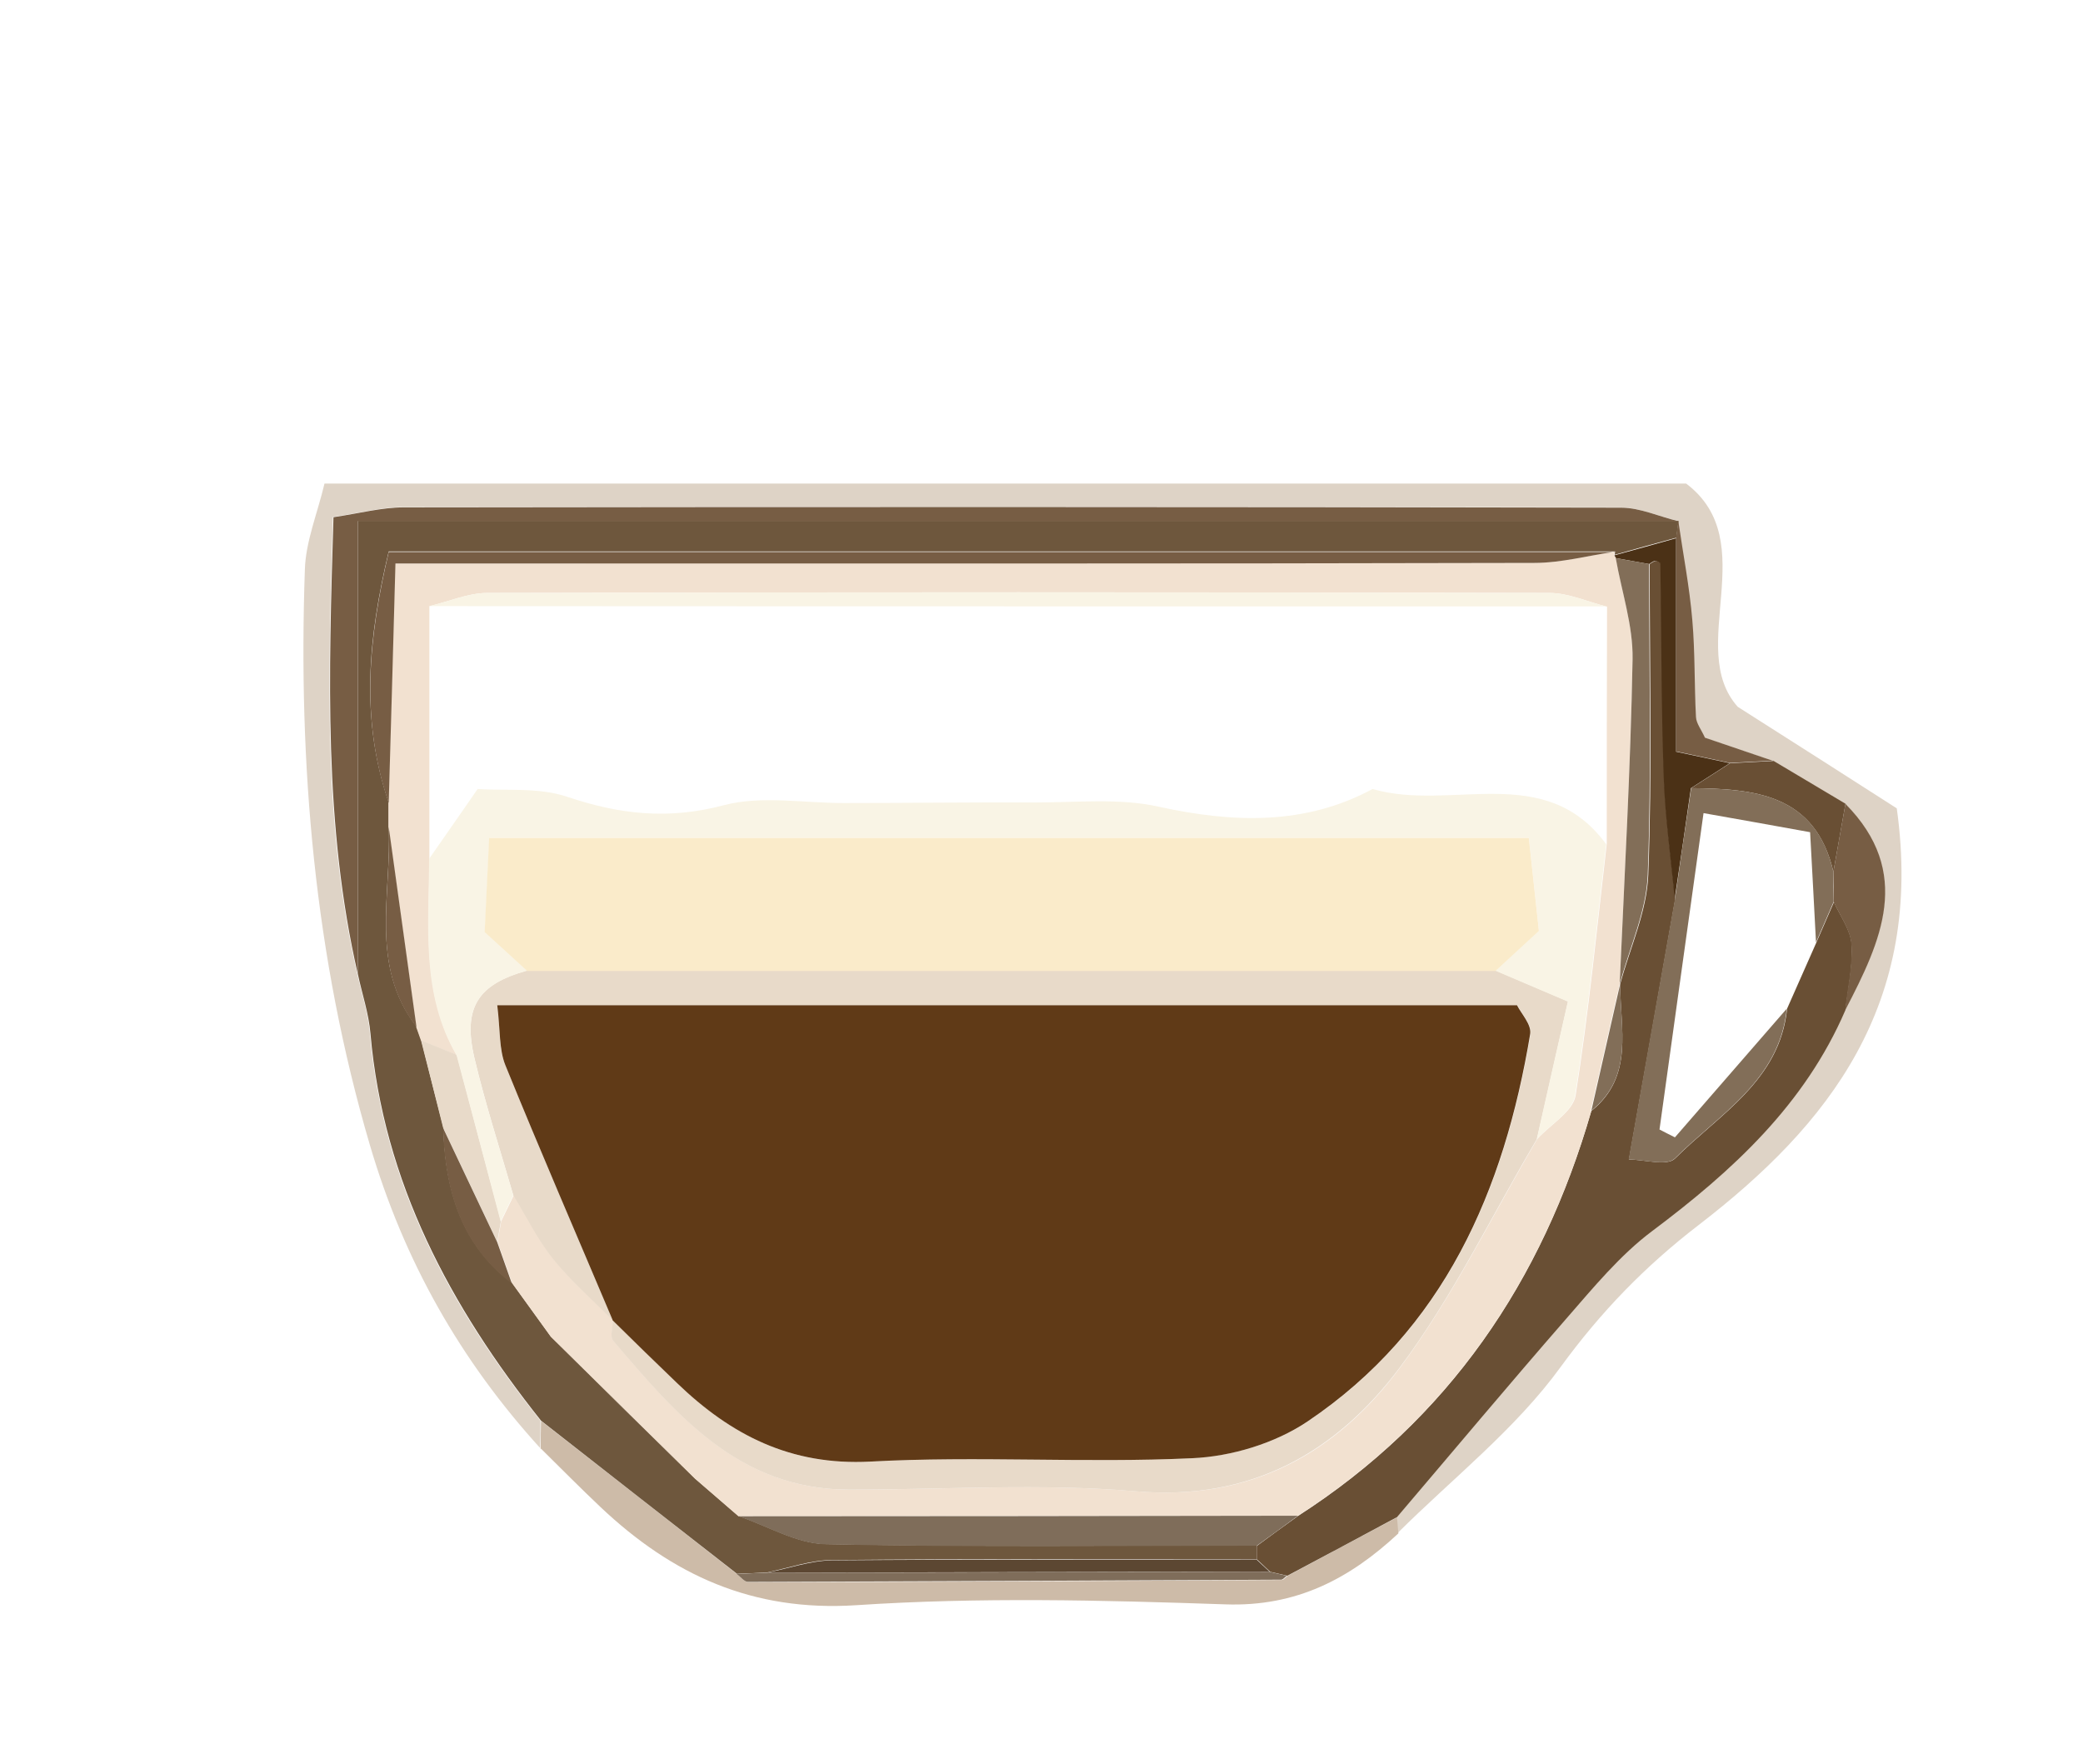
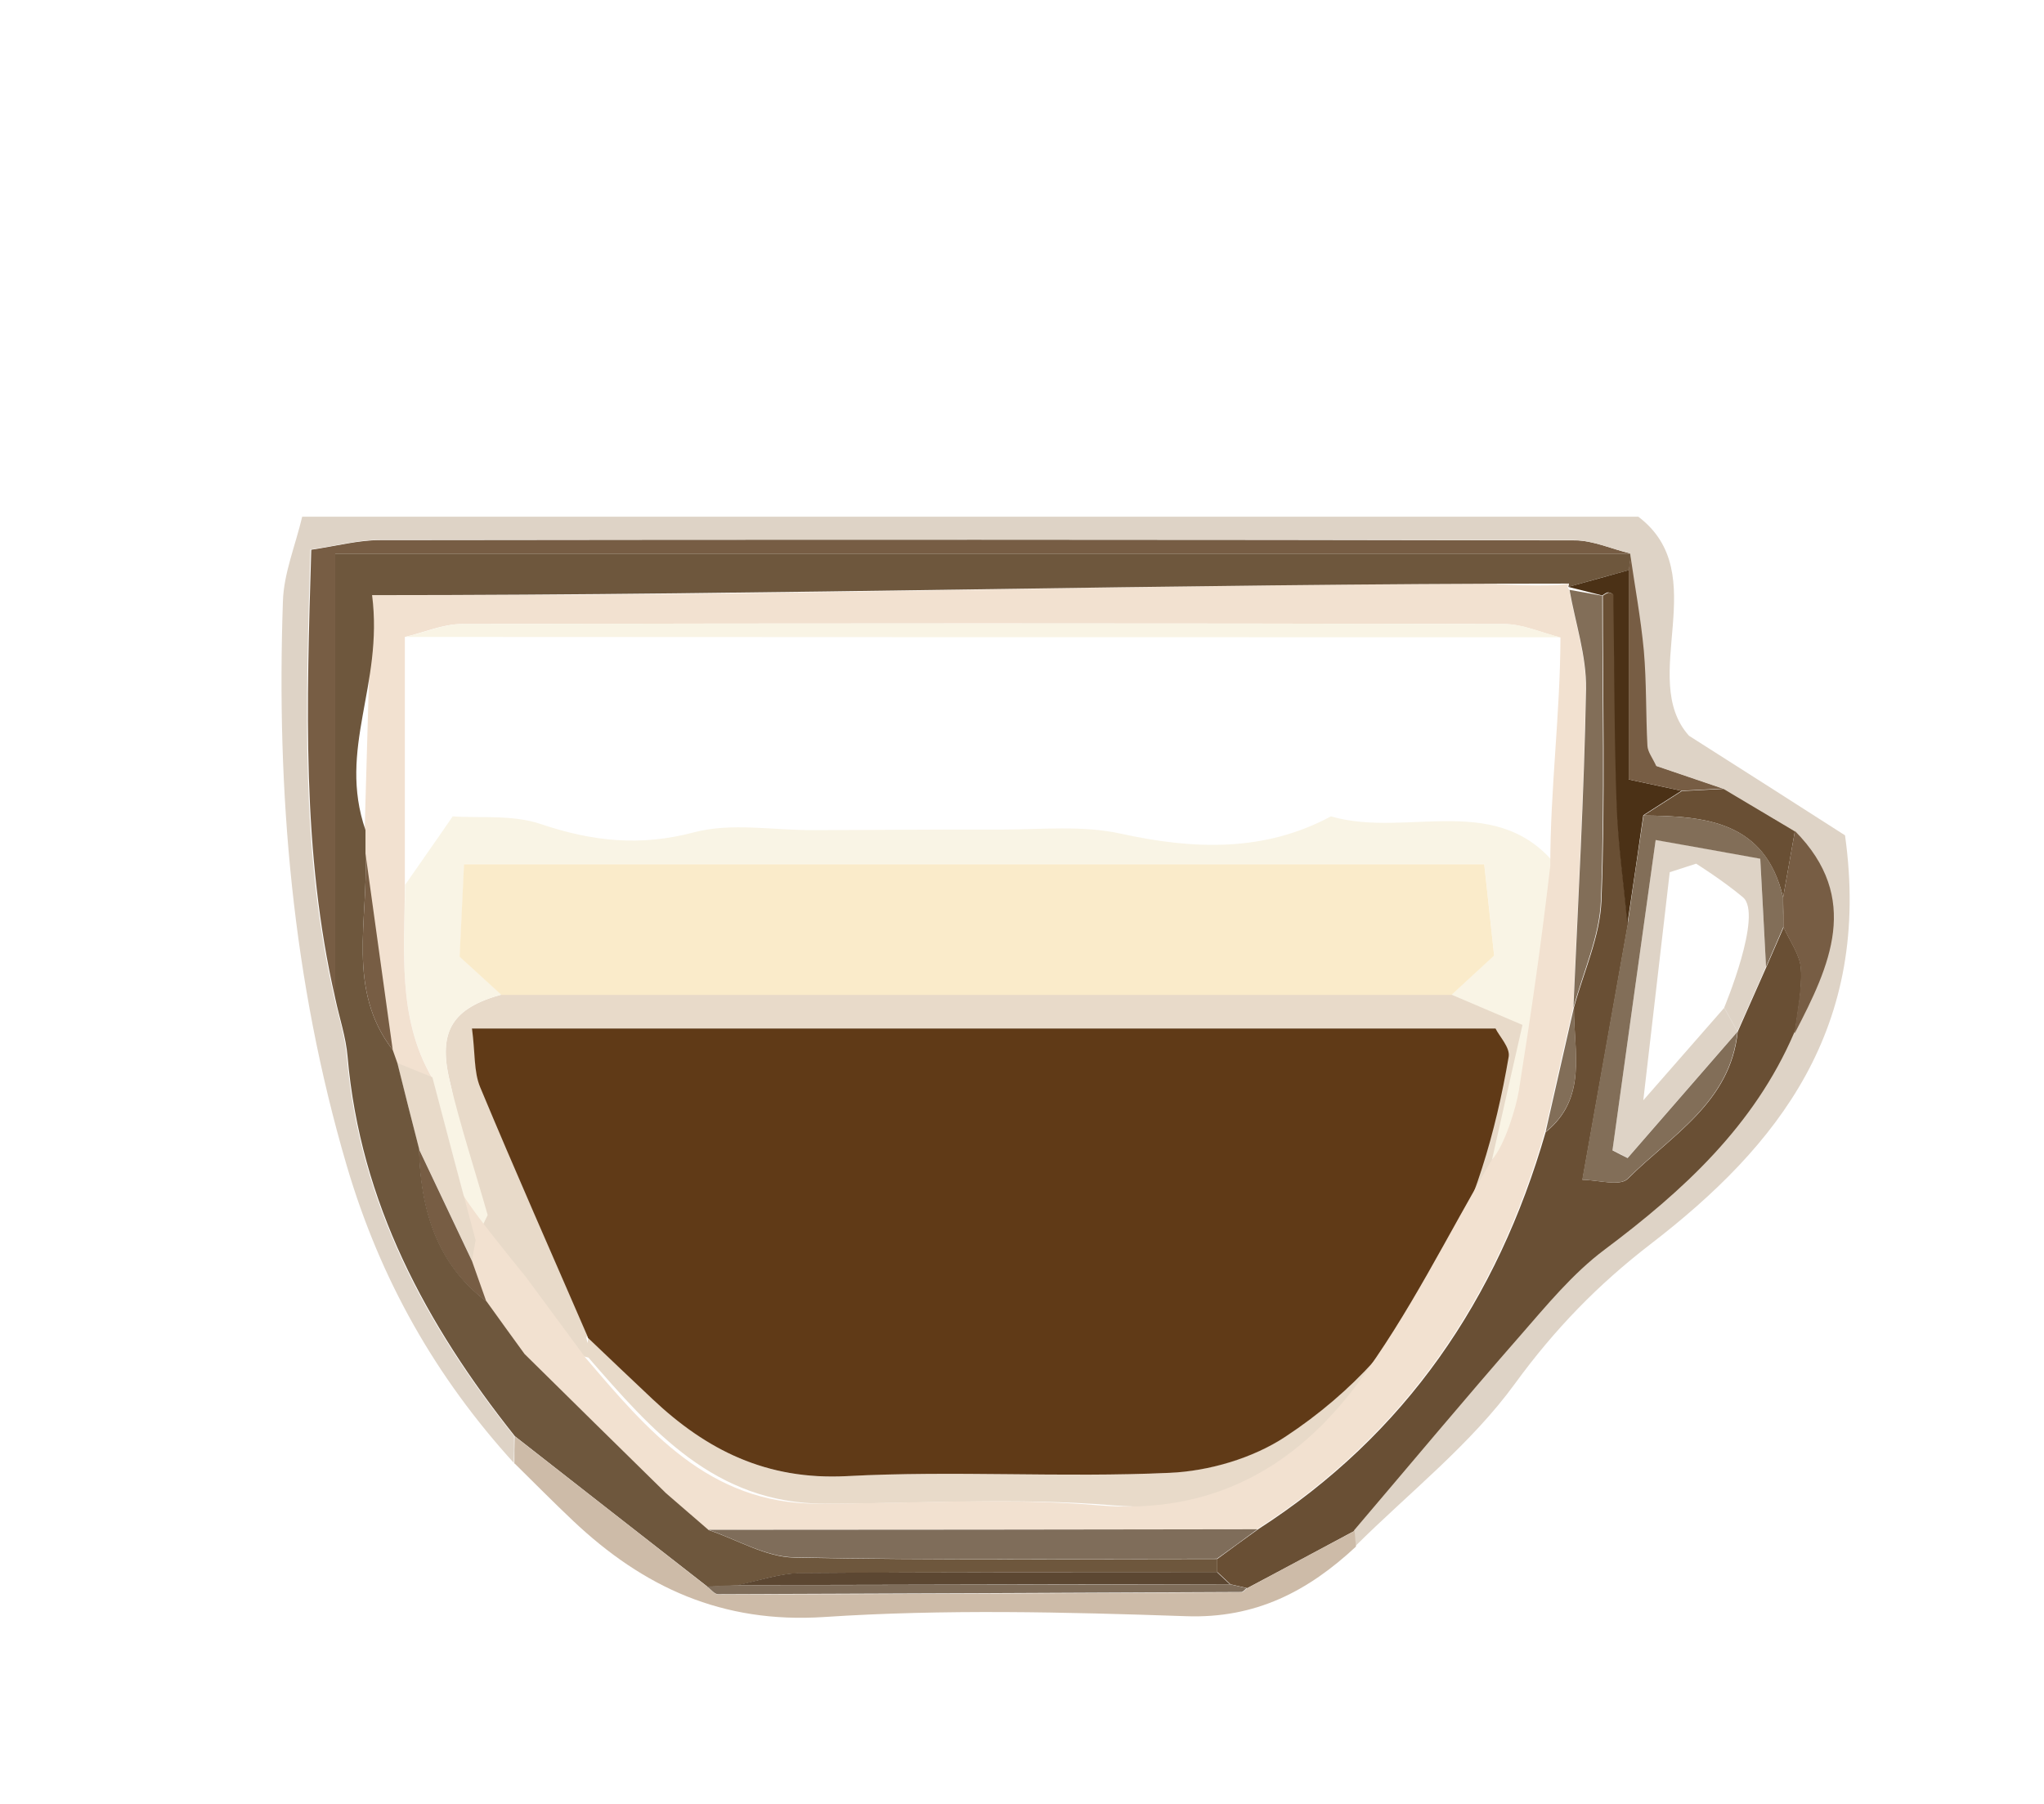
- <svg xmlns="http://www.w3.org/2000/svg" id="Layer_2" viewBox="0 0 74.27 62.88">
+ <svg xmlns="http://www.w3.org/2000/svg" id="Layer_2" viewBox="0 0 74.27 65.55">
  <defs>
    <style>
      .cls-1 {
        fill: none;
      }

      .cls-2 {
        fill: #faebca;
      }

      .cls-3 {
        fill: #603a17;
      }

      .cls-4 {
        fill: #826e58;
      }

      .cls-5 {
        fill: #694f34;
      }

      .cls-6 {
        fill: #cdbba8;
      }

      .cls-7 {
        fill: #e8dac9;
      }

      .cls-8 {
        fill: #ded3c6;
      }

      .cls-9 {
        fill: #775d44;
      }

      .cls-10 {
        fill: #6e573d;
      }

      .cls-11 {
        fill: #5c4732;
      }

      .cls-12 {
        fill: #4b3116;
      }

      .cls-13 {
        fill: #7f6d5a;
      }

      .cls-14 {
        fill: #f9f4e5;
      }

      .cls-15 {
        fill: #f2e1d0;
      }
    </style>
  </defs>
  <g id="Layer_1-2" data-name="Layer_1">
-     <rect class="cls-1" width="74.27" height="62.88" />
    <g>
-       <path class="cls-8" d="M19.28,51.65c-2.86-3.14-4.87-6.68-6.09-10.82-1.98-6.74-2.56-13.57-2.32-20.52.03-1.01.45-2.01.7-3.07h48.55c2.75,2.08-.03,5.87,1.84,7.96,2.16,1.37,4.06,2.59,5.67,3.62.98,7-2.43,11.29-7.07,14.86-1.91,1.47-3.48,3.09-4.91,5.05-1.61,2.22-3.85,3.97-5.81,5.92-.02-.19-.03-.38-.05-.57,2.01-2.36,4-4.75,6.04-7.08.96-1.1,1.91-2.26,3.06-3.12,2.87-2.15,5.44-4.51,6.89-7.88,1.28-2.45,2.43-4.89,0-7.34-.86-.51-1.71-1.02-2.57-1.53-.82-.28-1.65-.56-2.44-.83-.13-.29-.31-.51-.32-.74-.06-1.15-.03-2.3-.13-3.45-.11-1.18-.33-2.36-.5-3.54h0c-.68-.16-1.36-.47-2.04-.48-14.47-.03-28.94-.03-43.41-.01-.78,0-1.56.22-2.5.35-.17,5.63-.36,10.99.87,16.3.16.71.39,1.41.45,2.13.46,5.29,2.84,9.73,6.08,13.79,0,.33,0,.66-.01.99Z" />
-       <path class="cls-6" d="M19.28,51.65c0-.33,0-.66.01-.99,2.33,1.82,4.67,3.64,7,5.47.13.1.26.28.4.28,6.34-.01,12.67-.04,19.01-.08.07,0,.13-.09.2-.14,1.3-.7,2.61-1.4,3.91-2.09.02.19.03.38.05.57-1.74,1.62-3.64,2.62-6.17,2.53-4.38-.15-8.79-.26-13.16.03-3.7.24-6.56-1.08-9.12-3.5-.72-.68-1.41-1.38-2.11-2.07Z" />
-       <path class="cls-10" d="M26.29,56.12c-2.33-1.82-4.67-3.64-7-5.47-3.23-4.06-5.62-8.5-6.08-13.79-.06-.72-.3-1.42-.45-2.13v-16.16h47.09,0c-.03.2-.05.4-.08.6-.73.2-1.46.4-2.2.61l.02-.12H13.86c-.73,3.06-1.02,5.98,0,8.95,0,.28,0,.57,0,.85.11,2.41-.7,4.95.99,7.14.06.16.11.32.17.48.26,1.04.52,2.08.79,3.12.06,2.56.85,4.33,2.45,5.54.46.64.92,1.28,1.38,1.91,1.71,1.69,3.42,3.37,5.14,5.06.52.45,1.03.89,1.55,1.34,1.04.35,2.07.98,3.11,1,5.12.1,10.25.05,15.37.05,0,.16,0,.33,0,.49-5.04,0-10.09-.02-15.13.03-.77,0-1.55.28-2.32.44-.36.02-.71.04-1.07.05Z" />
-       <path class="cls-5" d="M44.81,55.61c0-.16,0-.33,0-.49.49-.36.98-.72,1.47-1.07,5.37-3.45,8.71-8.37,10.46-14.44,1.54-1.24,1.02-2.94,1.03-4.53h0c.35-1.29.95-2.58,1-3.89.14-3.69.05-7.39.05-11.08.07-.04.14-.1.22-.11.06,0,.18.06.18.1.04,2.54.04,5.09.12,7.63.05,1.44.25,2.88.39,4.33-.53,2.97-1.05,5.94-1.65,9.28.55,0,1.37.25,1.65-.04,1.58-1.58,3.73-2.77,3.99-5.34.35-.78.69-1.57,1.04-2.35.21-.48.42-.97.63-1.45.22.5.6,1,.63,1.51.05.77-.13,1.56-.22,2.34-1.45,3.37-4.02,5.73-6.89,7.88-1.15.86-2.1,2.02-3.06,3.12-2.04,2.34-4.03,4.72-6.04,7.08-1.3.7-2.61,1.4-3.91,2.09-.2-.05-.41-.09-.61-.14-.16-.15-.31-.29-.47-.44Z" />
-       <path class="cls-9" d="M59.85,18.58H12.76v16.16c-1.22-5.31-1.04-10.67-.87-16.3.94-.14,1.72-.35,2.5-.35,14.47-.02,28.94-.02,43.41.01.68,0,1.36.32,2.04.48Z" />
-       <path class="cls-9" d="M65.79,36c.08-.78.27-1.57.22-2.34-.04-.52-.41-1.01-.63-1.51,0-.36,0-.71-.01-1.07.14-.81.29-1.62.43-2.42,2.42,2.45,1.27,4.9,0,7.34Z" />
-       <path class="cls-5" d="M65.8,28.66c-.14.81-.29,1.62-.43,2.42-.65-2.77-2.81-2.96-5.07-2.98.46-.3.93-.59,1.39-.89.52-.03,1.03-.05,1.55-.08.86.51,1.71,1.02,2.57,1.53Z" />
-       <path class="cls-9" d="M63.23,27.12c-.52.03-1.03.05-1.55.08-.6-.13-1.21-.26-1.92-.41v-7.61c.03-.2.05-.41.08-.61.17,1.18.4,2.35.5,3.54.1,1.14.07,2.3.13,3.45.01.23.19.45.32.74.79.27,1.62.55,2.44.83Z" />
-       <path class="cls-13" d="M45.27,56.04c.2.05.41.09.61.14-.07.05-.13.14-.2.14-6.33.03-12.67.06-19.01.08-.13,0-.26-.18-.4-.28.36-.02.71-.04,1.07-.05,5.97,0,11.95-.02,17.92-.03Z" />
-       <path class="cls-15" d="M56.74,39.6c-1.75,6.07-5.09,10.99-10.46,14.44-6.65,0-13.3.01-19.95.02-.52-.45-1.03-.89-1.55-1.34-1.71-1.69-3.42-3.37-5.14-5.06-.46-.64-.92-1.28-1.38-1.91-.17-.49-.35-.98-.52-1.47.04-.25.09-.49.13-.74.15-.31.3-.62.45-.93.47.77.87,1.59,1.43,2.29.63.79,1.41,1.46,2.12,2.18h-.01c0,.24-.11.58.01.72,2.25,2.64,4.49,5.31,8.41,5.31,3.42,0,6.85-.23,10.24.06,4.1.35,7.13-1.37,9.39-4.4,1.89-2.53,3.29-5.43,4.9-8.16.47-.52,1.28-.98,1.37-1.56.47-2.97.76-5.97,1.11-8.96,0-2.82,0-5.64.01-8.46-.69-.17-1.37-.49-2.06-.49-12.62-.03-25.24-.03-37.86,0-.69,0-1.38.31-2.07.47h0c0,2.84,0,5.67,0,8.5,0,.17,0,.33,0,.5,0,2.38-.29,4.81.98,7.01l-1.28-.52c-.06-.16-.11-.32-.17-.48-.33-2.38-.66-4.76-.99-7.14,0-.28,0-.57,0-.85.08-2.77.16-5.55.24-8.54,1.36,0,2.26,0,3.16,0,12.48,0,24.96,0,37.44-.02.96,0,1.92-.26,2.88-.4,0,0-.02.12-.02.12l.06.1c.21,1.2.62,2.41.6,3.6-.07,3.87-.29,7.73-.46,11.59h0c-.34,1.49-.69,3-1.03,4.51Z" />
-       <path class="cls-9" d="M57.58,19.67c-.96.14-1.92.4-2.88.4-12.48.03-24.96.02-37.44.02-.9,0-1.8,0-3.16,0-.08,2.99-.16,5.76-.24,8.54-1.02-2.97-.72-5.9,0-8.95,14.77,0,29.25,0,43.72,0Z" />
-       <path class="cls-13" d="M26.33,54.06c6.65,0,13.3-.01,19.95-.02-.49.36-.98.72-1.47,1.07-5.12,0-10.25.06-15.37-.05-1.04-.02-2.08-.65-3.11-1Z" />
-       <path class="cls-11" d="M45.27,56.04c-5.97,0-11.95.02-17.92.03.77-.15,1.55-.43,2.32-.44,5.04-.04,10.09-.02,15.13-.03.16.15.31.29.47.44Z" />
-       <path class="cls-12" d="M59.76,19.19v7.61c.71.15,1.32.28,1.92.41-.46.3-.93.59-1.39.89-.19,1.32-.38,2.64-.58,3.96-.13-1.44-.34-2.88-.39-4.33-.09-2.54-.08-5.09-.12-7.63,0-.04-.12-.1-.18-.1-.08,0-.15.07-.22.11-.39-.07-.79-.14-1.18-.21l-.06-.1c.73-.2,1.46-.4,2.2-.61Z" />
-       <path class="cls-7" d="M17.86,43.54c-.04.25-.09.49-.13.74-.64-1.36-1.29-2.71-1.93-4.07-.26-1.04-.52-2.08-.79-3.12l1.28.52c.52,1.97,1.04,3.95,1.57,5.92Z" />
-       <path class="cls-7" d="M19.64,47.67c1.71,1.69,3.42,3.37,5.14,5.06-1.71-1.69-3.42-3.37-5.14-5.06Z" />
-       <path class="cls-9" d="M13.86,29.48c.33,2.38.66,4.76.99,7.14-1.69-2.19-.88-4.73-.99-7.14Z" />
-       <path class="cls-9" d="M15.8,40.22c.64,1.36,1.29,2.71,1.93,4.07l.52,1.47c-1.6-1.2-2.39-2.98-2.45-5.54Z" />
-       <path class="cls-4" d="M64.75,33.6c-.06-1.21-.13-2.43-.21-3.93-1.37-.25-2.51-.45-3.8-.68-.56,4.03-1.07,7.65-1.57,11.28.18.09.36.19.55.28,1.33-1.53,2.66-3.06,3.99-4.59-.26,2.57-2.41,3.76-3.99,5.34-.29.29-1.1.04-1.65.04.59-3.34,1.12-6.31,1.65-9.28.19-1.32.38-2.64.58-3.96,2.26.02,4.43.21,5.07,2.98,0,.36,0,.71.01,1.07-.21.48-.42.97-.63,1.45Z" />
-       <path class="cls-4" d="M57.62,19.9l1.18.21c0,3.7.09,7.39-.05,11.08-.05,1.31-.65,2.6-1,3.9.17-3.86.39-7.73.46-11.59.02-1.2-.39-2.4-.6-3.6Z" />
-       <path class="cls-4" d="M56.74,39.6c.34-1.51.69-3.02,1.03-4.53-.01,1.58.51,3.29-1.03,4.53Z" />
-       <path class="cls-7" d="M21.85,47.08c-.71-.72-1.49-1.4-2.12-2.18-.56-.7-.96-1.52-1.43-2.29-.47-1.62-.99-3.23-1.38-4.87-.43-1.81.11-2.65,1.87-3.14,11.51,0,23.03,0,34.54,0,.8.34,1.6.68,2.58,1.1-.4,1.78-.76,3.35-1.11,4.91-1.62,2.74-3.01,5.64-4.9,8.16-2.27,3.02-5.3,4.75-9.39,4.4-3.39-.29-6.83-.06-10.24-.06-3.92,0-6.16-2.67-8.41-5.31-.12-.14-.01-.49-.01-.73.77.75,1.53,1.5,2.3,2.24,1.92,1.85,4.05,2.96,6.89,2.8,3.81-.21,7.65.06,11.47-.12,1.4-.07,2.96-.53,4.12-1.31,4.87-3.28,7.01-8.23,7.94-13.82.05-.32-.32-.72-.47-1.02H17.73c.11.89.06,1.58.29,2.14,1.24,3.05,2.55,6.07,3.83,9.1Z" />
-       <path class="cls-14" d="M18.79,34.61c-1.76.49-2.3,1.32-1.87,3.14.39,1.64.92,3.25,1.38,4.87-.15.31-.3.62-.45.93-.52-1.97-1.04-3.95-1.57-5.92-1.28-2.2-.99-4.63-.98-7.01.51-.74,1.03-1.47,1.73-2.49.97.07,2.17-.07,3.2.28,1.87.63,3.61.82,5.57.3,1.36-.36,2.88-.07,4.33-.08,2.28,0,4.56-.03,6.84-.02,1.45,0,2.95-.16,4.34.15,2.68.59,5.24.66,7.63-.63,2.81.82,6.14-1.01,8.33,1.97-.35,2.99-.64,5.99-1.11,8.96-.09.58-.89,1.04-1.37,1.56.35-1.57.71-3.14,1.11-4.91-.98-.42-1.78-.76-2.58-1.1.48-.44.95-.88,1.55-1.43-.12-1.09-.24-2.19-.36-3.32H17.45c-.06,1.25-.11,2.3-.16,3.36.55.51,1.03.95,1.51,1.38Z" />
-       <path class="cls-14" d="M57.29,21.62c-13.99,0-27.99,0-41.98-.01.69-.16,1.38-.47,2.07-.47,12.62-.03,25.24-.03,37.86,0,.69,0,1.37.32,2.06.49Z" />
-       <path class="cls-14" d="M15.3,21.61c0,2.83,0,5.67,0,8.5,0-2.83,0-5.67,0-8.5Z" />
-       <path class="cls-3" d="M21.85,47.08c-1.28-3.03-2.59-6.05-3.83-9.1-.23-.57-.18-1.25-.29-2.14h36.36c.15.3.52.69.47,1.02-.93,5.59-3.07,10.54-7.94,13.82-1.16.78-2.72,1.25-4.12,1.31-3.82.18-7.65-.09-11.47.12-2.84.15-4.97-.95-6.89-2.8-.77-.74-1.54-1.49-2.3-2.24h.01Z" />
-       <path class="cls-2" d="M18.79,34.61c-.48-.44-.96-.88-1.51-1.38.05-1.06.1-2.11.16-3.36h37.07c.12,1.12.24,2.23.36,3.32-.6.55-1.07.99-1.55,1.43-11.51,0-23.03,0-34.54,0Z" />
+       <path class="cls-7" d="M21.38,48.62c-.26-.26.25.75,0,.72-.45-.06-1.66-1.06-2.08-1.57-.57-.7-1.65-2.81-2.13-3.58-.48-1.62-.43-3.27-.83-4.91-.44-1.81.11-2.65,1.91-3.14,11.76,0,23.51,0,35.27,0,.82.34,1.64.68,2.64,1.1-.41,1.78-.77,3.35-1.13,4.91-1.65,2.74-3.07,5.64-5.01,8.16-2.31,3.02-5.41,4.75-9.59,4.4-3.46-.29-6.97-.06-10.46-.06-4,0-6.29-2.67-8.59-5.31-.13-.14-.01-.49-.01-.73.78.75,1.56,1.5,2.35,2.24,1.96,1.85,4.14,2.96,7.04,2.8,3.89-.21,7.81.06,11.71-.12,1.43-.07,3.03-.53,4.21-1.31,4.97-3.28,7.16-8.23,8.11-13.82.05-.32-.33-.72-.48-1.02H17.17c.11.89.06,1.58.3,2.14,1.26,3.05,2.6,6.07,3.91,9.1Z" />
+       <path class="cls-14" d="M18.21,36.15c-1.76.49-2.3,1.32-1.87,3.14.39,1.64.92,3.25,1.38,4.87-.15.31-.3.62-.45.93-.52-1.97-1.04-3.95-1.57-5.92-1.28-2.2-.99-4.63-.98-7.01.51-.74,1.03-1.47,1.73-2.49.97.07,2.17-.07,3.2.28,1.87.63,3.61.82,5.57.3,1.36-.36,2.88-.07,4.33-.08,2.28,0,4.56-.03,6.84-.02,1.45,0,2.95-.16,4.34.15,2.68.59,5.24.66,7.63-.63,2.81.82,6.14-1.01,8.33,1.97-.35,2.99-.64,5.99-1.11,8.96-.09.58-.89,1.04-1.37,1.56.35-1.57.71-3.14,1.11-4.91-.98-.42-1.78-.76-2.58-1.1.48-.44.95-.88,1.55-1.43-.12-1.09-.24-2.19-.36-3.32H16.87c-.06,1.25-.11,2.3-.16,3.36.55.51,1.03.95,1.51,1.38Z" />
+       <path class="cls-3" d="M21.37,48.62c-1.31-3.03-2.65-6.05-3.92-9.1-.24-.57-.18-1.25-.3-2.14h37.19c.15.3.53.69.48,1.02-.95,5.59-3.14,10.54-8.12,13.82-1.18.78-2.78,1.25-4.21,1.31-3.9.18-7.83-.09-11.73.12-2.91.15-5.09-.95-7.05-2.8-.79-.74-1.57-1.49-2.36-2.24h.02Z" />
+       <path class="cls-2" d="M18.21,36.15c-.48-.44-.96-.88-1.51-1.38.05-1.06.1-2.11.16-3.36h37.07c.12,1.12.24,2.23.36,3.32-.6.55-1.07.99-1.55,1.43-11.51,0-23.03,0-34.54,0Z" />
+       <g>
+         <path class="cls-8" d="M60.67,31.71l-.96,8.28,2.94-3.36.48.86-3.99,4.59-.55-.28,1.57-11.28,3.8.68.21,3.93-1.04,2.35-.48-.86s1.42-3.39.68-4.01-1.7-1.22-1.7-1.22l-.96.31Z" />
+         <path class="cls-15" d="M21.27,49.34c2.25,2.64,4.49,5.31,8.41,5.31,3.42,0,6.85-.23,10.24.06,4.1.35,7.13-1.37,9.39-4.4,1.89-2.53,3.29-5.43,4.9-8.16.47-.52.89-1.94.98-2.52.47-2.97.79-5.17,1.14-8.16,0-2.82.36-5.48.37-8.3-.69-.17-1.37-.49-2.06-.49-12.62-.03-25.24-.03-37.86,0-.69,0-1.38.31-2.07.47h0c0,2.84,0,5.67,0,8.5,0,.17,0,.33,0,.5,0,2.38-.29,4.81.98,7.01l-1.28-.52c-.06-.16-.11-.32-.17-.48-.33-2.38-.66-4.76-.99-7.14,0-.28,0-.57,0-.85.08-2.77.16-5.55.24-8.54,1.36,0,2.26,0,3.16,0,12.48,0,24.65-.38,37.13-.41.96,0,2.24.13,3.2,0,0,0-.02.12-.02.12l.06.1c.21,1.2.62,2.41.6,3.6-.07,3.87-.29,7.73-.46,11.59h0c-.34,1.49-.69,3-1.03,4.51-1.75,6.07-5.09,10.99-10.46,14.44-6.65,0-13.3.01-19.95.02-.52-.45-1.03-.89-1.55-1.34-1.71-1.69-3.42-3.37-5.14-5.06-.46-.64-.92-1.28-1.38-1.91-.17-.49-.35-.98-.52-1.47.04-.25-.35-1.05-.31-1.3.15-.31-.15-.79,0-1.1.47.77,1.75,2.32,2.31,3.02" />
+         <path class="cls-13" d="M25.74,55.6c6.65,0,13.3-.01,19.95-.02-.49.36-.98.72-1.47,1.07-5.12,0-10.25.06-15.37-.05-1.04-.02-2.08-.65-3.11-1Z" />
+         <path class="cls-7" d="M17.28,45.08c-.04.25-.09.49-.13.74-.64-1.36-1.29-2.71-1.93-4.07-.26-1.04-.52-2.08-.79-3.12l1.28.52c.52,1.97,1.04,3.95,1.57,5.92Z" />
+         <path class="cls-9" d="M13.28,31.02c.33,2.38.66,4.76.99,7.14-1.69-2.19-.88-4.73-.99-7.14Z" />
+         <rect class="cls-1" width="74.27" height="65.55" />
+         <path class="cls-9" d="M15.22,41.76c.64,1.36,1.29,2.71,1.93,4.07l.52,1.47c-1.6-1.2-2.39-2.98-2.45-5.54Z" />
+         <path class="cls-4" d="M57.04,21.44l1.18.21c0,3.7.09,7.39-.05,11.08-.05,1.31-.65,2.6-1,3.9.17-3.86.39-7.73.46-11.59.02-1.2-.39-2.4-.6-3.6Z" />
+         <path class="cls-4" d="M56.16,41.14c.34-1.51.69-3.02,1.03-4.53-.01,1.58.51,3.29-1.03,4.53Z" />
+         <path class="cls-14" d="M56.71,23.16c-13.99,0-27.99,0-41.98-.01.69-.16,1.38-.47,2.07-.47,12.62-.03,25.24-.03,37.86,0,.69,0,1.37.32,2.06.49Z" />
+         <path class="cls-14" d="M14.72,23.15c0,2.83,0,5.67,0,8.5,0-2.83,0-5.67,0-8.5Z" />
+         <path class="cls-10" d="M25.71,57.67c-2.33-1.82-4.67-3.64-7-5.47-3.23-4.06-5.62-8.5-6.08-13.79-.06-.72-.3-1.42-.45-2.13v-16.16h47.09,0c-.03.2-.05.4-.08.6-.73.2-1.46.4-2.2.61l.02-.12c-14.48,0-28.72.42-43.49.42.42,3.29-1.26,5.57-.24,8.54,0,.28,0,.57,0,.85.11,2.41-.7,4.95.99,7.14.06.16.11.32.17.48.26,1.04.52,2.08.79,3.12.06,2.56.85,4.33,2.45,5.54.46.64.92,1.28,1.38,1.91,1.71,1.69,3.42,3.37,5.14,5.06.52.45,1.03.89,1.55,1.34,1.04.35,2.07.98,3.11,1,5.12.1,10.25.05,15.37.05,0,.16,0,.33,0,.49-5.04,0-10.09-.02-15.13.03-.77,0-1.55.28-2.32.44-.36.02-.71.04-1.07.05Z" />
+         <path class="cls-5" d="M44.23,57.15c0-.16,0-.33,0-.49.49-.36.98-.72,1.47-1.07,5.37-3.45,8.71-8.37,10.46-14.44,1.54-1.24,1.02-2.94,1.03-4.53h0c.35-1.29.95-2.58,1-3.89.14-3.69.05-7.39.05-11.08.07-.04.14-.1.22-.11.06,0,.18.06.18.1.04,2.54.04,5.09.12,7.63.05,1.44.25,2.88.39,4.33-.53,2.97-1.05,5.94-1.65,9.28.55,0,1.37.25,1.65-.04,1.58-1.58,3.73-2.77,3.99-5.34.35-.78.69-1.57,1.04-2.35.21-.48.42-.97.63-1.45.22.5.6,1,.63,1.51.05.77-.13,1.56-.22,2.34-1.45,3.37-4.02,5.73-6.89,7.88-1.15.86-2.1,2.02-3.06,3.12-2.04,2.34-4.03,4.72-6.04,7.08-1.3.7-2.61,1.4-3.91,2.09-.2-.05-.41-.09-.61-.14-.16-.15-.31-.29-.47-.44Z" />
+         <path class="cls-9" d="M59.27,20.12H12.18v16.16c-1.22-5.31-1.04-10.67-.87-16.3.94-.14,1.72-.35,2.5-.35,14.47-.02,28.94-.02,43.41.01.68,0,1.36.32,2.04.48Z" />
+         <path class="cls-12" d="M56.98,21.33c.73-.2,1.46-.4,2.2-.61v7.61c.71.15,1.32.28,1.92.41-.46.3-.93.59-1.39.89-.19,1.32-.38,2.64-.58,3.96-.13-1.44-.34-2.88-.39-4.33-.09-2.54-.08-5.09-.12-7.63,0-.04-.12-.1-.18-.1-.08,0-.15.07-.22.11" />
+         <path class="cls-5" d="M65.22,30.2c-.14.81-.29,1.62-.43,2.42-.65-2.77-2.81-2.96-5.07-2.98.46-.3.93-.59,1.39-.89.52-.03,1.03-.05,1.55-.08.86.51,1.71,1.02,2.57,1.53Z" />
+         <path class="cls-9" d="M62.65,28.66c-.52.03-1.03.05-1.55.08-.6-.13-1.21-.26-1.92-.41v-7.61c.03-.2.05-.41.08-.61.17,1.18.4,2.35.5,3.54.1,1.14.07,2.3.13,3.45.01.23.19.45.32.74.79.27,1.62.55,2.44.83Z" />
+         <path class="cls-4" d="M64.17,35.14c-.06-1.21-.13-2.43-.21-3.93-1.37-.25-2.51-.45-3.8-.68-.56,4.03-1.07,7.65-1.57,11.28.18.09.36.19.55.28,1.33-1.53,2.66-3.06,3.99-4.59-.26,2.57-2.41,3.76-3.99,5.34-.29.29-1.1.04-1.65.04.59-3.34,1.12-6.31,1.65-9.28.19-1.32.38-2.64.58-3.96,2.26.02,4.43.21,5.07,2.98,0,.36,0,.71.01,1.07-.21.48-.42.97-.63,1.45Z" />
+         <path class="cls-8" d="M18.69,53.19c-2.86-3.14-4.87-6.68-6.09-10.82-1.98-6.74-2.56-13.57-2.32-20.52.03-1.01.45-2.01.7-3.07h48.55c2.75,2.08-.03,5.87,1.84,7.96,2.16,1.37,4.06,2.59,5.67,3.62.98,7-2.43,11.29-7.07,14.86-1.91,1.47-3.48,3.09-4.91,5.05-1.61,2.22-3.85,3.97-5.81,5.92-.02-.19-.03-.38-.05-.57,2.01-2.36,4-4.75,6.04-7.08.96-1.1,1.91-2.26,3.06-3.12,2.87-2.15,5.44-4.51,6.89-7.88,1.28-2.45,2.43-4.89,0-7.34-.86-.51-1.71-1.02-2.57-1.53-.82-.28-1.65-.56-2.44-.83-.13-.29-.31-.51-.32-.74-.06-1.15-.03-2.3-.13-3.45-.11-1.18-.33-2.36-.5-3.54h0c-.68-.16-1.36-.47-2.04-.48-14.47-.03-28.94-.03-43.41-.01-.78,0-1.56.22-2.5.35-.17,5.63-.36,10.99.87,16.3.16.71.39,1.41.45,2.13.46,5.29,2.84,9.73,6.08,13.79,0,.33,0,.66-.01.99Z" />
+         <path class="cls-6" d="M18.69,53.19c0-.33,0-.66.01-.99,2.33,1.82,4.67,3.64,7,5.47.13.1.26.28.4.28,6.34-.01,12.67-.04,19.01-.08.07,0,.13-.09.2-.14,1.3-.7,2.61-1.4,3.91-2.09.02.19.03.38.05.57-1.74,1.62-3.64,2.62-6.17,2.53-4.38-.15-8.79-.26-13.16.03-3.7.24-6.56-1.08-9.12-3.5-.72-.68-1.41-1.38-2.11-2.07Z" />
+         <path class="cls-9" d="M65.21,37.54c.08-.78.27-1.57.22-2.34-.04-.52-.41-1.01-.63-1.51,0-.36,0-.71-.01-1.07.14-.81.29-1.62.43-2.42,2.42,2.45,1.27,4.9,0,7.34Z" />
+         <path class="cls-11" d="M44.69,57.58c-5.97,0-11.95.02-17.92.03.77-.15,1.55-.43,2.32-.44,5.04-.04,10.09-.02,15.13-.03.16.15.31.29.47.44Z" />
+         <path class="cls-13" d="M44.69,57.58c.2.05.41.09.61.14-.07.05-.13.14-.2.14-6.33.03-12.67.06-19.01.08-.13,0-.26-.18-.4-.28.36-.02.71-.04,1.07-.05,5.97,0,11.95-.02,17.92-.03Z" />
+       </g>
    </g>
  </g>
</svg>
